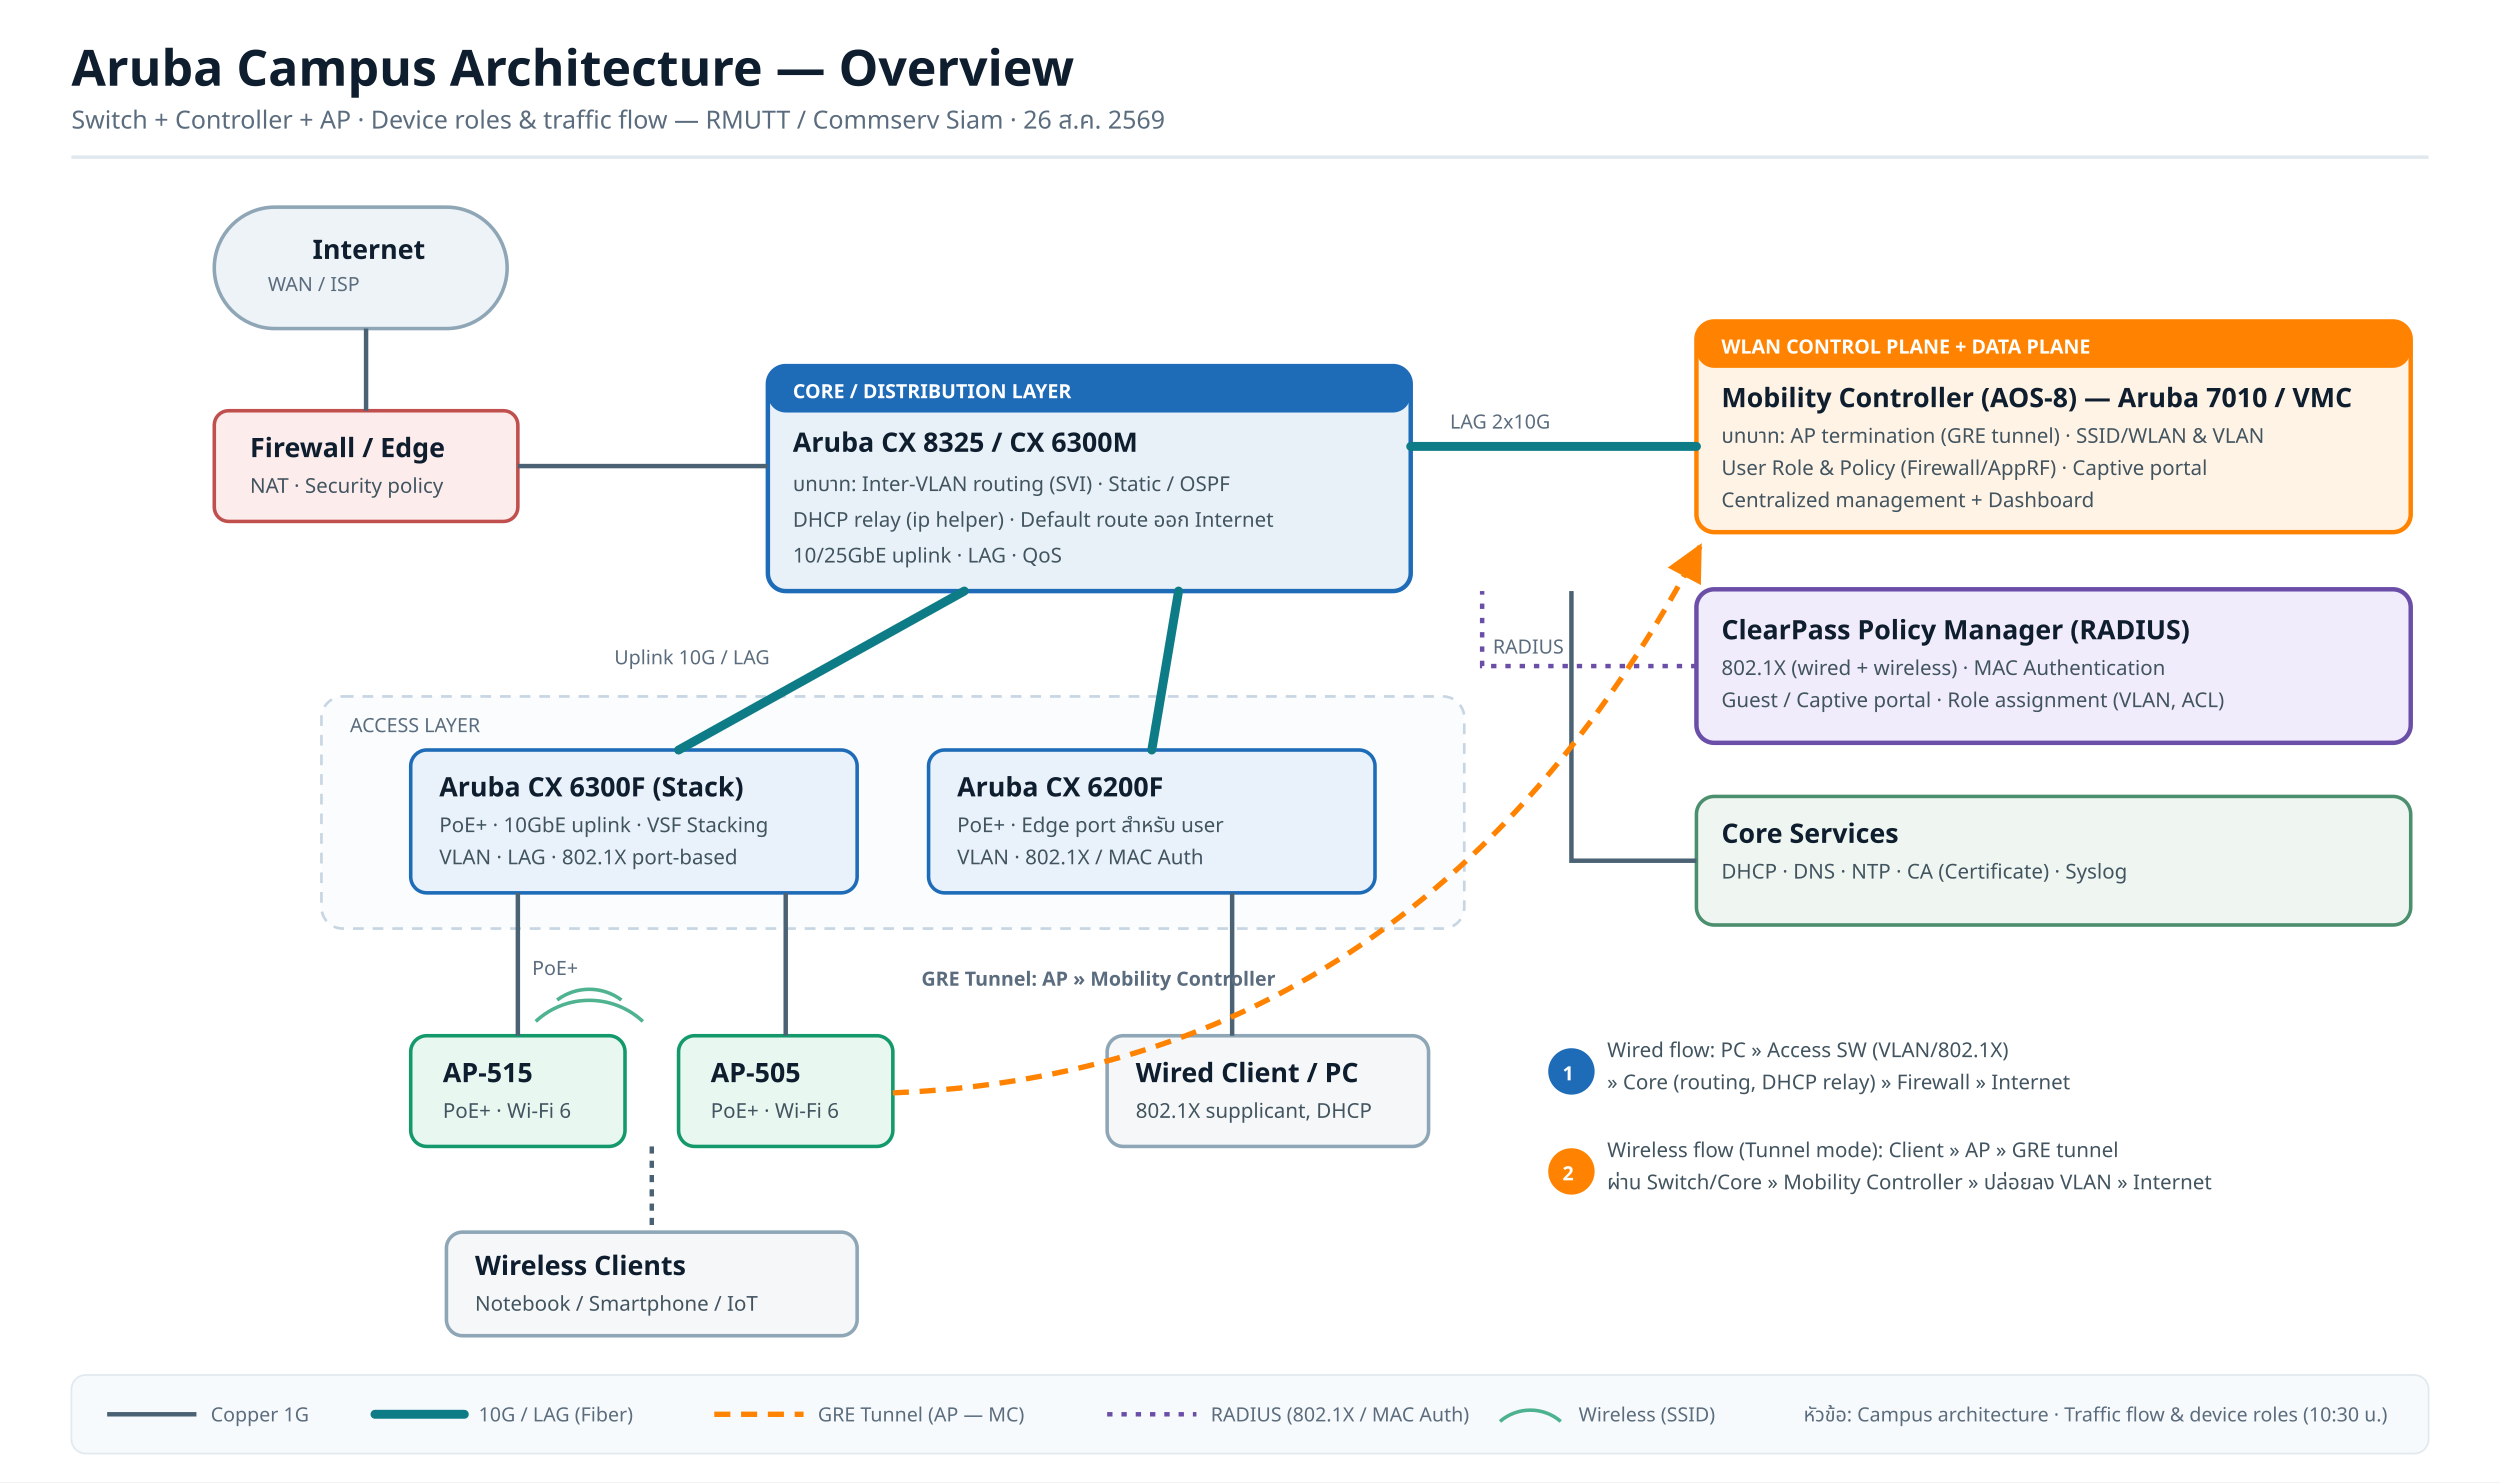
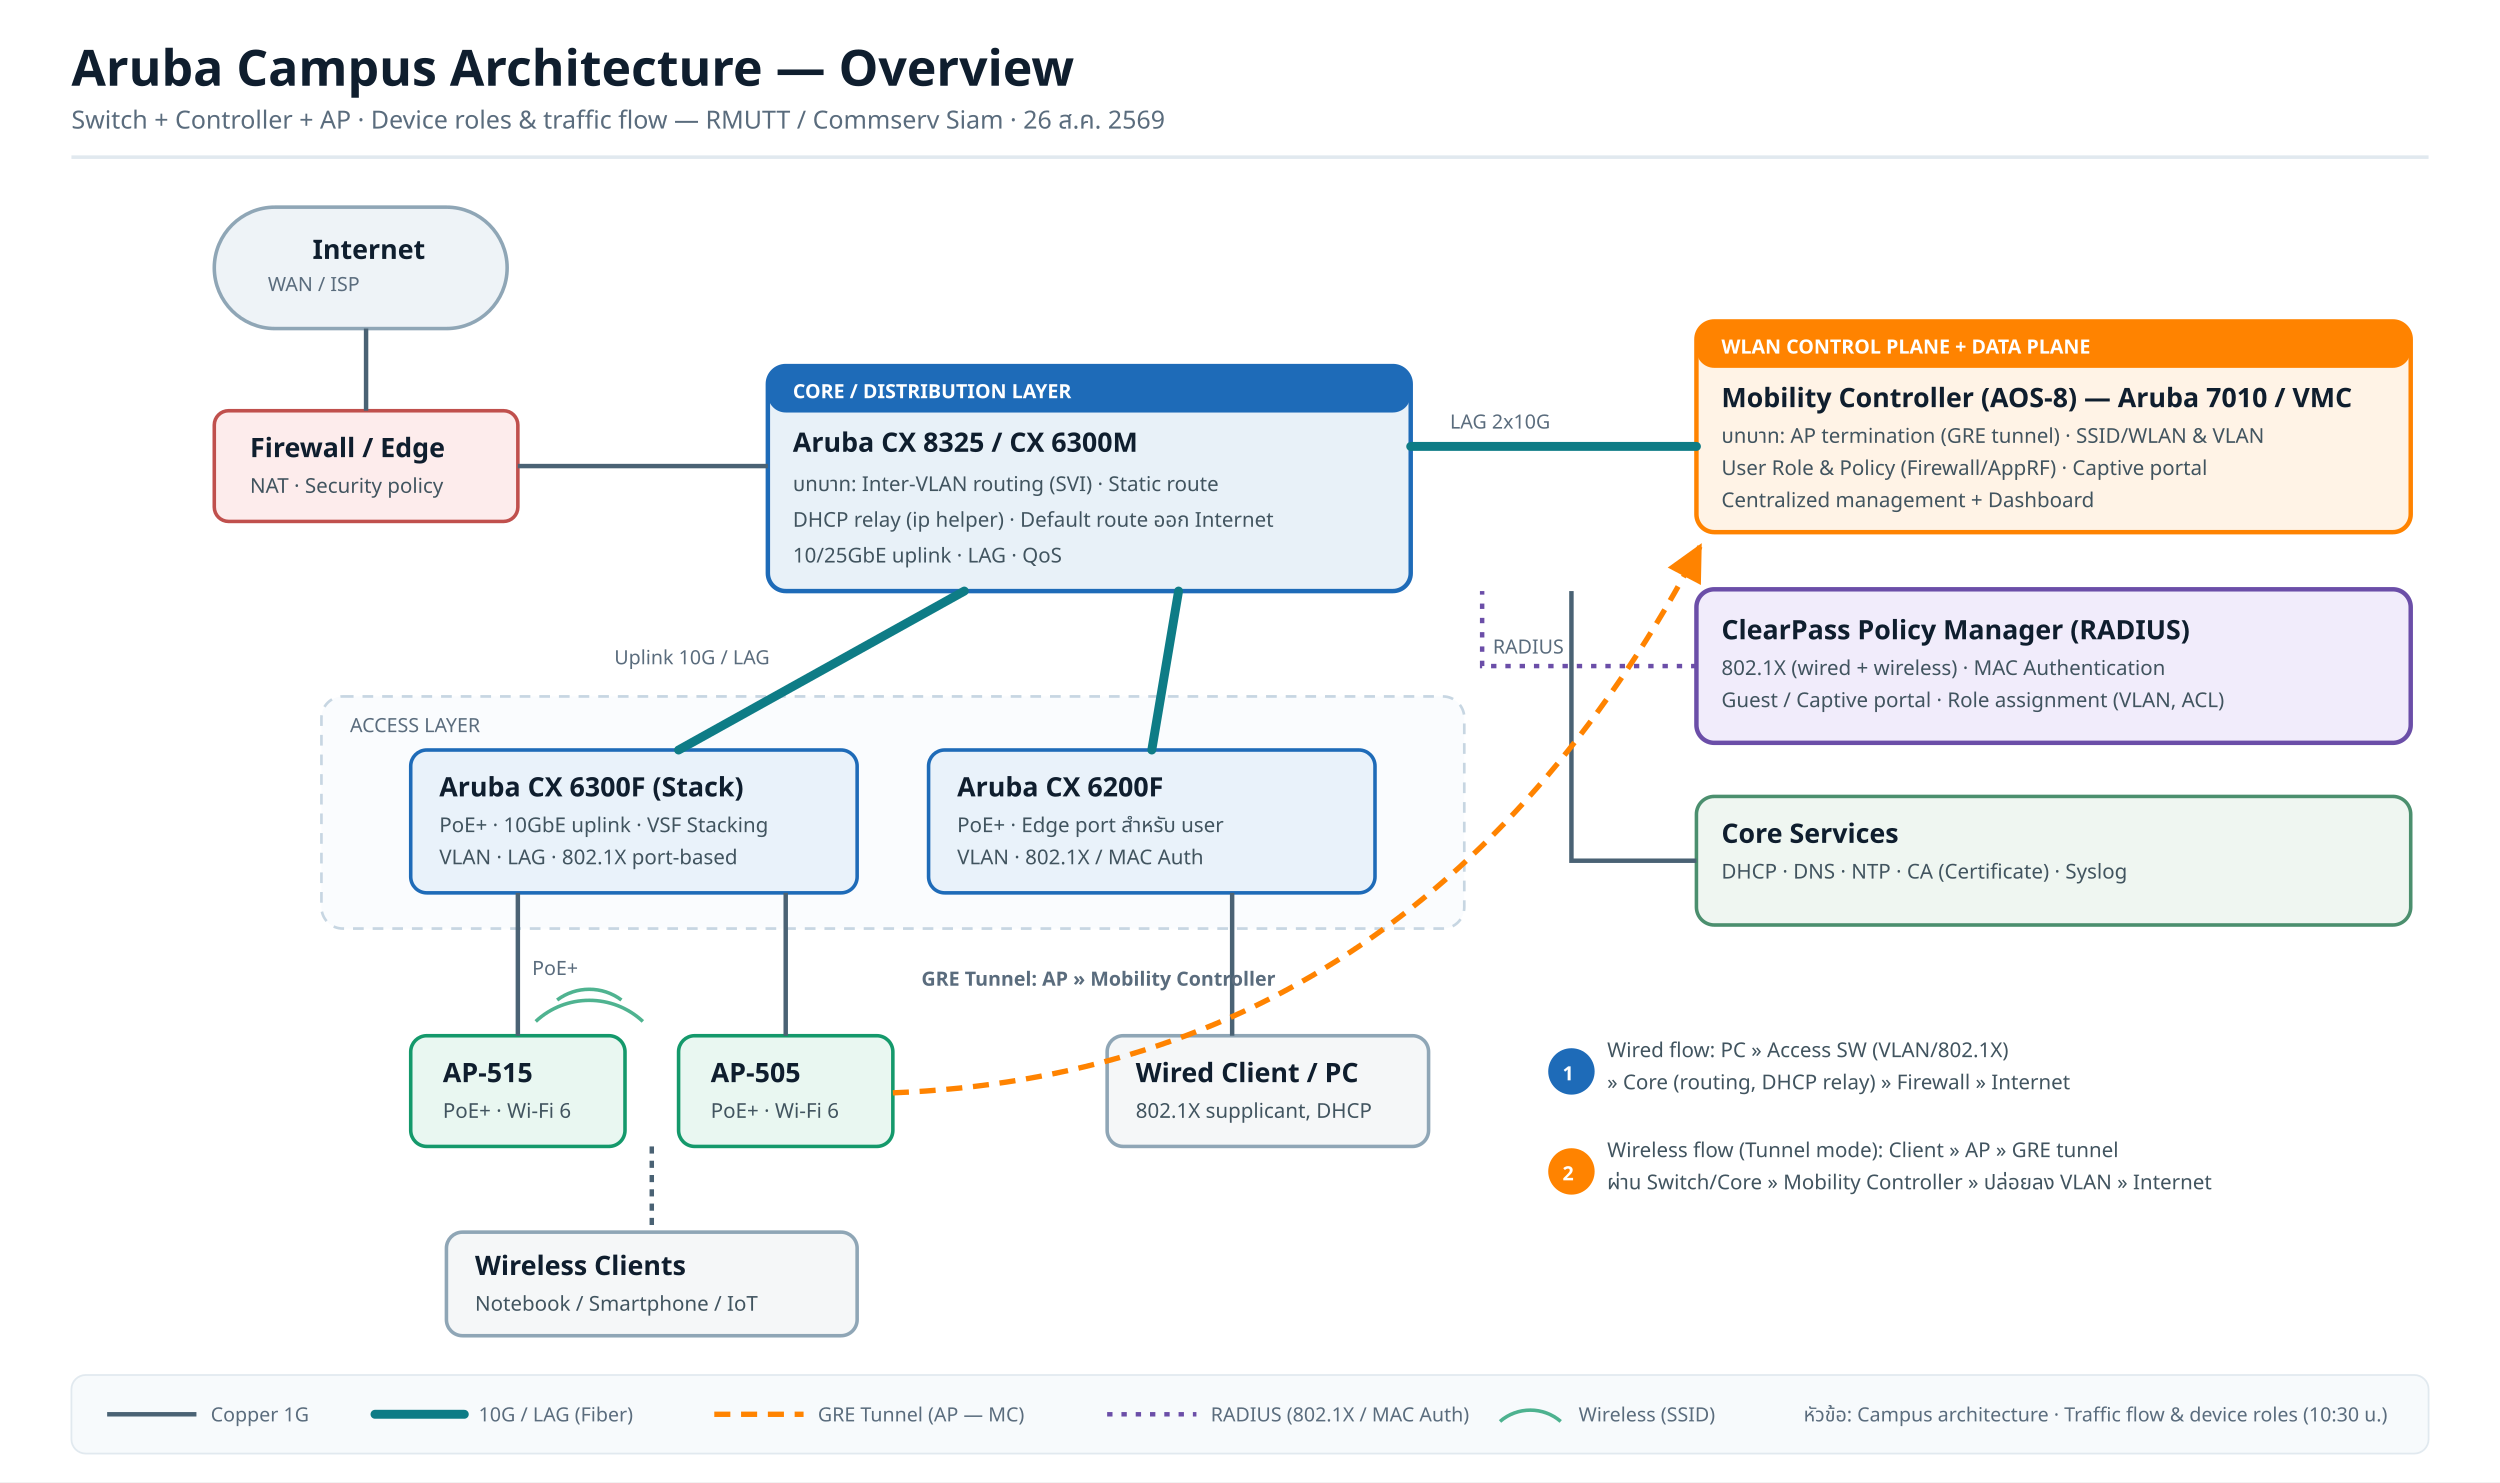
<svg xmlns="http://www.w3.org/2000/svg" width="1400" height="830" id="svg-overview" viewBox="0 0 1400 830">
  <defs>
    <style>#svg-overview text{font-family:"IBM Plex Sans Thai","Sarabun","Loma","Noto Sans Thai","Sarabun","Segoe UI",sans-serif;fill:#0F1E2E}#svg-overview .h1{font-size:28px;font-weight:700}#svg-overview .sub{font-size:14px;fill:#5A6C7D}#svg-overview .lbl{font-size:15px;font-weight:700}#svg-overview .role{font-size:11.5px;fill:#41545F}#svg-overview .tiny{font-size:11px;fill:#5A6C7D}#svg-overview .tag{font-size:11px;font-weight:700;fill:#fff}#svg-overview .link{stroke:#4A6274;stroke-width:2.5;fill:none}#svg-overview .link10{stroke:#0E7C86;stroke-width:5;fill:none;stroke-linecap:round}#svg-overview .tunnel{stroke:#FF8300;stroke-width:3;stroke-dasharray:9 6;fill:none}#svg-overview .radius{stroke:#6B4EA8;stroke-width:2.5;stroke-dasharray:3 5;fill:none}#svg-overview .air{stroke:#14996B;stroke-width:2;fill:none;opacity:.75}#svg-overview .grp{fill:#FAFCFE;stroke:#C7D6E2;stroke-width:1.5;stroke-dasharray:6 5}
</style>
    <marker id="ar-svg-overview" viewBox="0 0 10 10" refX="9" refY="5" markerWidth="7" markerHeight="7" orient="auto-start-reverse">
      <path d="M0 0 L10 5 L0 10 z" fill="#FF8300" />
    </marker>
    <marker id="arb-svg-overview" viewBox="0 0 10 10" refX="9" refY="5" markerWidth="7" markerHeight="7" orient="auto-start-reverse">
      <path d="M0 0 L10 5 L0 10 z" fill="#1E6BB8" />
    </marker>
  </defs>
  <rect width="1400" height="830" fill="#FFFFFF" />
  <text class="h1" x="40" y="48">Aruba Campus Architecture — Overview</text>
  <text class="sub" x="40" y="72">Switch + Controller + AP · Device roles &amp; traffic flow — RMUTT / Commserv Siam · 26 ส.ค. 2569</text>
  <line x1="40" y1="88" x2="1360" y2="88" stroke="#E1E9EF" stroke-width="2" />
  <path d="M120 150 a34 34 0 0 1 34-34 h96 a34 34 0 0 1 0 68 h-96 a34 34 0 0 1-34-34z" fill="#EEF3F7" stroke="#8FA6B6" stroke-width="2" />
  <text class="lbl" x="175" y="145">Internet</text>
  <text class="tiny" x="150" y="163">WAN / ISP</text>
  <rect x="120" y="230" width="170" height="62" rx="8" fill="#FDECEC" stroke="#C0504D" stroke-width="2" />
  <text class="lbl" x="140" y="256">Firewall / Edge</text>
  <text class="role" x="140" y="276">NAT · Security policy</text>
  <line class="link" x1="205" y1="184" x2="205" y2="230" />
  <rect x="430" y="205" width="360" height="126" rx="10" fill="#E8F1F8" stroke="#1E6BB8" stroke-width="2.5" />
  <rect x="430" y="205" width="360" height="26" rx="10" fill="#1E6BB8" />
  <text class="tag" x="444" y="223">CORE / DISTRIBUTION LAYER</text>
  <text class="lbl" x="444" y="253">Aruba CX 8325 / CX 6300M</text>
-   <text class="role" x="444" y="275">บทบาท: Inter-VLAN routing (SVI) · Static / OSPF</text>
+   <text class="role" x="444" y="275">บทบาท: Inter-VLAN routing (SVI) · Static route</text>
  <text class="role" x="444" y="295">DHCP relay (ip helper) · Default route ออก Internet</text>
  <text class="role" x="444" y="315">10/25GbE uplink · LAG · QoS</text>
  <line class="link" x1="290" y1="261" x2="430" y2="261" />
  <rect x="950" y="180" width="400" height="118" rx="10" fill="#FFF3E6" stroke="#FF8300" stroke-width="2.5" />
  <rect x="950" y="180" width="400" height="26" rx="10" fill="#FF8300" />
  <text class="tag" x="964" y="198">WLAN CONTROL PLANE + DATA PLANE</text>
  <text class="lbl" x="964" y="228">Mobility Controller (AOS-8) — Aruba 7010 / VMC</text>
  <text class="role" x="964" y="248">บทบาท: AP termination (GRE tunnel) · SSID/WLAN &amp; VLAN</text>
  <text class="role" x="964" y="266">User Role &amp; Policy (Firewall/AppRF) · Captive portal</text>
  <text class="role" x="964" y="284">Centralized management + Dashboard</text>
  <path class="link10" d="M790 250 H 950" />
  <text class="tiny" x="812" y="240">LAG 2x10G</text>
  <rect x="950" y="330" width="400" height="86" rx="10" fill="#F1ECFB" stroke="#6B4EA8" stroke-width="2.5" />
  <text class="lbl" x="964" y="358">ClearPass Policy Manager (RADIUS)</text>
  <text class="role" x="964" y="378">802.1X (wired + wireless) · MAC Authentication</text>
  <text class="role" x="964" y="396">Guest / Captive portal · Role assignment (VLAN, ACL)</text>
  <path class="radius" d="M950 373 H 830 V 331" />
  <text class="tiny" x="836" y="366">RADIUS</text>
  <rect x="950" y="446" width="400" height="72" rx="10" fill="#EFF6F1" stroke="#4B8F6E" stroke-width="2" />
  <text class="lbl" x="964" y="472">Core Services</text>
  <text class="role" x="964" y="492">DHCP · DNS · NTP · CA (Certificate) · Syslog</text>
  <path class="link" d="M950 482 H 880 V 331" />
  <rect class="grp" x="180" y="390" width="640" height="130" rx="12" />
  <text class="tiny" x="196" y="410">ACCESS LAYER</text>
  <rect x="230" y="420" width="250" height="80" rx="9" fill="#E9F2FA" stroke="#1E6BB8" stroke-width="2" />
  <text class="lbl" x="246" y="446">Aruba CX 6300F (Stack)</text>
  <text class="role" x="246" y="466">PoE+ · 10GbE uplink · VSF Stacking</text>
  <text class="role" x="246" y="484">VLAN · LAG · 802.1X port-based</text>
  <rect x="520" y="420" width="250" height="80" rx="9" fill="#E9F2FA" stroke="#1E6BB8" stroke-width="2" />
  <text class="lbl" x="536" y="446">Aruba CX 6200F</text>
  <text class="role" x="536" y="466">PoE+ · Edge port สำหรับ user</text>
  <text class="role" x="536" y="484">VLAN · 802.1X / MAC Auth</text>
  <path class="link10" d="M540 331 L 380 420" />
  <path class="link10" d="M660 331 L 645 420" />
  <text class="tiny" x="344" y="372">Uplink 10G / LAG</text>
  <rect x="230" y="580" width="120" height="62" rx="9" fill="#E9F7F1" stroke="#14996B" stroke-width="2" />
  <text class="lbl" x="248" y="606">AP-515</text>
  <text class="role" x="248" y="626">PoE+ · Wi-Fi 6</text>
  <rect x="380" y="580" width="120" height="62" rx="9" fill="#E9F7F1" stroke="#14996B" stroke-width="2" />
  <text class="lbl" x="398" y="606">AP-505</text>
  <text class="role" x="398" y="626">PoE+ · Wi-Fi 6</text>
  <line class="link" x1="290" y1="500" x2="290" y2="580" />
  <line class="link" x1="440" y1="500" x2="440" y2="580" />
  <text class="tiny" x="298" y="546">PoE+</text>
  <path class="air" d="M300 572 a44 44 0 0 1 60 0" />
  <path class="air" d="M312 560 a30 30 0 0 1 36 0" />
  <rect x="250" y="690" width="230" height="58" rx="9" fill="#F5F7F8" stroke="#8FA6B6" stroke-width="2" />
  <text class="lbl" x="266" y="714">Wireless Clients</text>
  <text class="role" x="266" y="734">Notebook / Smartphone / IoT</text>
  <line class="link" x1="365" y1="642" x2="365" y2="690" stroke-dasharray="4 4" />
  <rect x="620" y="580" width="180" height="62" rx="9" fill="#F5F7F8" stroke="#8FA6B6" stroke-width="2" />
  <text class="lbl" x="636" y="606">Wired Client / PC</text>
  <text class="role" x="636" y="626">802.1X supplicant, DHCP</text>
  <line class="link" x1="690" y1="500" x2="690" y2="580" />
  <circle cx="880" cy="600" r="13" fill="#1E6BB8" />
  <text class="tag" x="875" y="605">1</text>
  <text class="role" x="900" y="592" font-size="12.5">Wired flow: PC » Access SW (VLAN/802.1X)</text>
  <text class="role" x="900" y="610" font-size="12.5"> » Core (routing, DHCP relay) » Firewall » Internet</text>
  <circle cx="880" cy="656" r="13" fill="#FF8300" />
  <text class="tag" x="875" y="661">2</text>
  <text class="role" x="900" y="648" font-size="12.5">Wireless flow (Tunnel mode): Client » AP » GRE tunnel</text>
  <text class="role" x="900" y="666" font-size="12.5">ผ่าน Switch/Core » Mobility Controller » ปล่อยลง VLAN » Internet</text>
  <path class="tunnel" marker-end="url(#ar-svg-overview)" d="M500 612 C 700 604 850 500 952 306" />
  <text class="tiny" x="516" y="552" fill="#C4620A" font-size="12.5" font-weight="700">GRE Tunnel: AP » Mobility Controller</text>
  <rect x="40" y="770" width="1320" height="44" rx="8" fill="#F7FAFC" stroke="#E1E9EF" />
  <line class="link" x1="60" y1="792" x2="110" y2="792" />
  <text class="tiny" x="118" y="796">Copper 1G</text>
  <line class="link10" x1="210" y1="792" x2="260" y2="792" />
  <text class="tiny" x="268" y="796">10G / LAG (Fiber)</text>
  <path class="tunnel" d="M400 792 H 450" />
  <text class="tiny" x="458" y="796">GRE Tunnel (AP — MC)</text>
  <path class="radius" d="M620 792 H 670" />
  <text class="tiny" x="678" y="796">RADIUS (802.1X / MAC Auth)</text>
  <path class="air" d="M840 796 a26 26 0 0 1 34 0" />
  <text class="tiny" x="884" y="796">Wireless (SSID)</text>
  <text class="tiny" x="1010" y="796">หัวข้อ: Campus architecture · Traffic flow &amp; device roles (10:30 น.)</text>
</svg>
